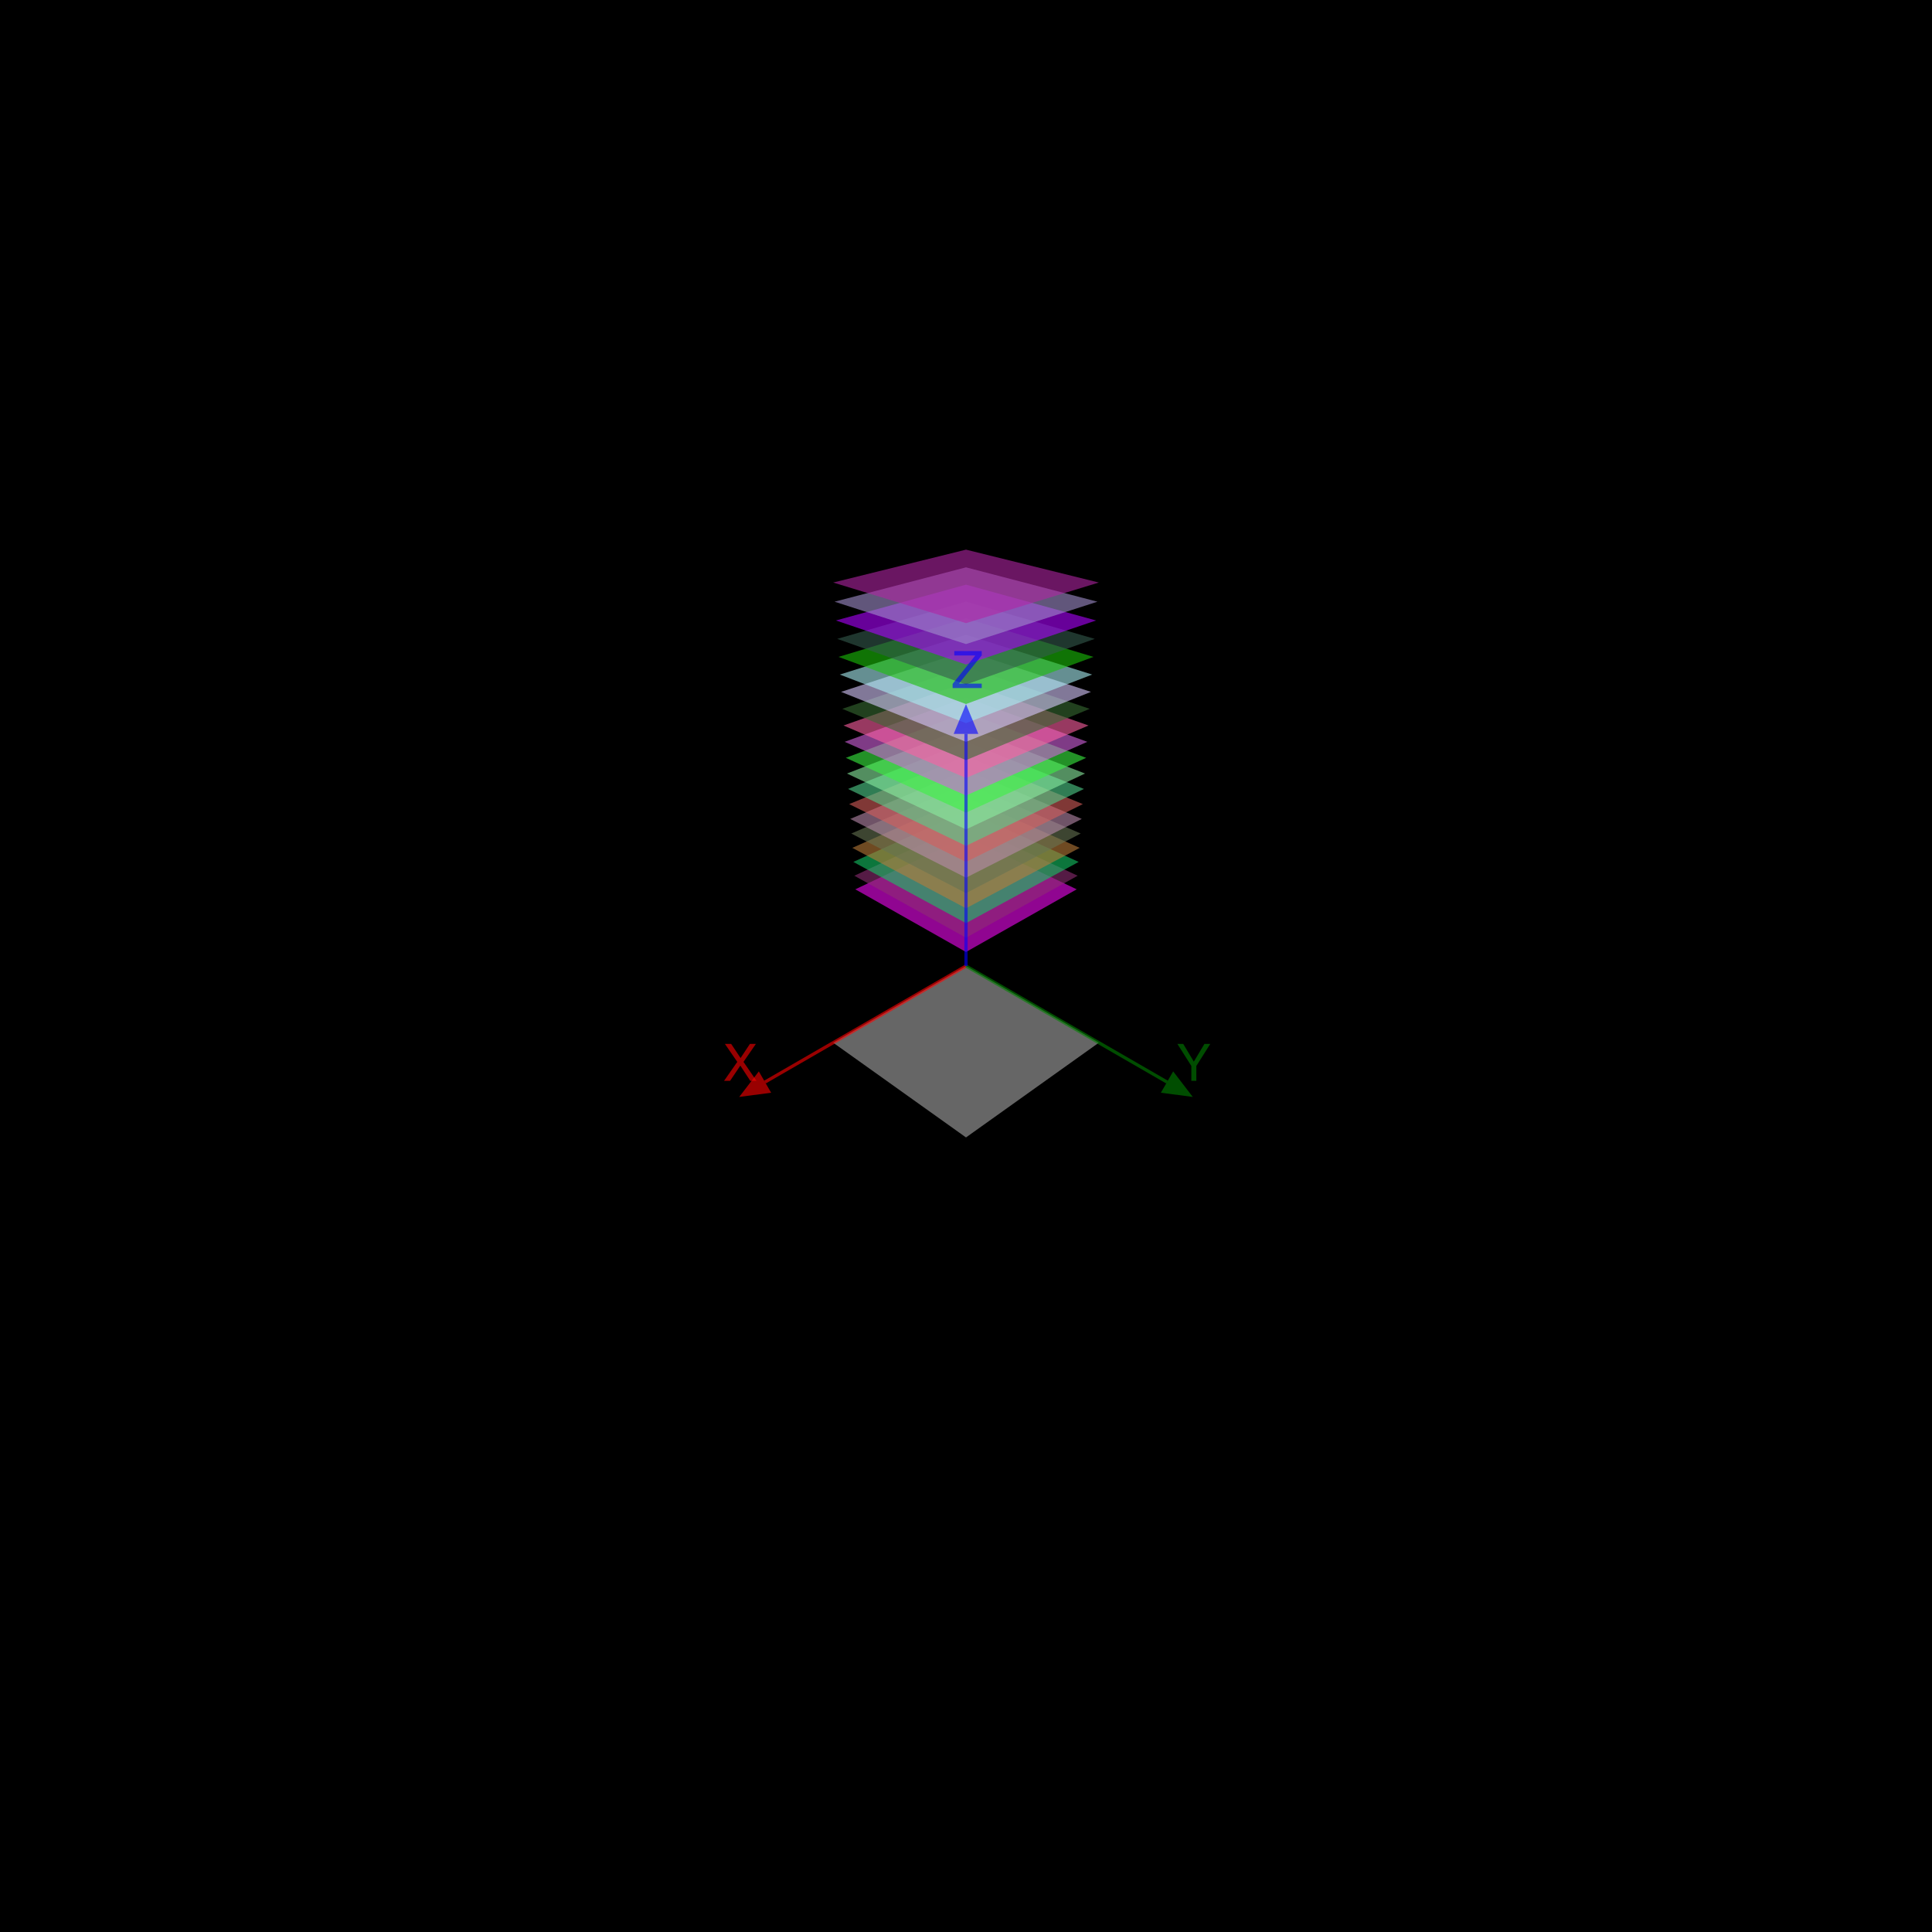
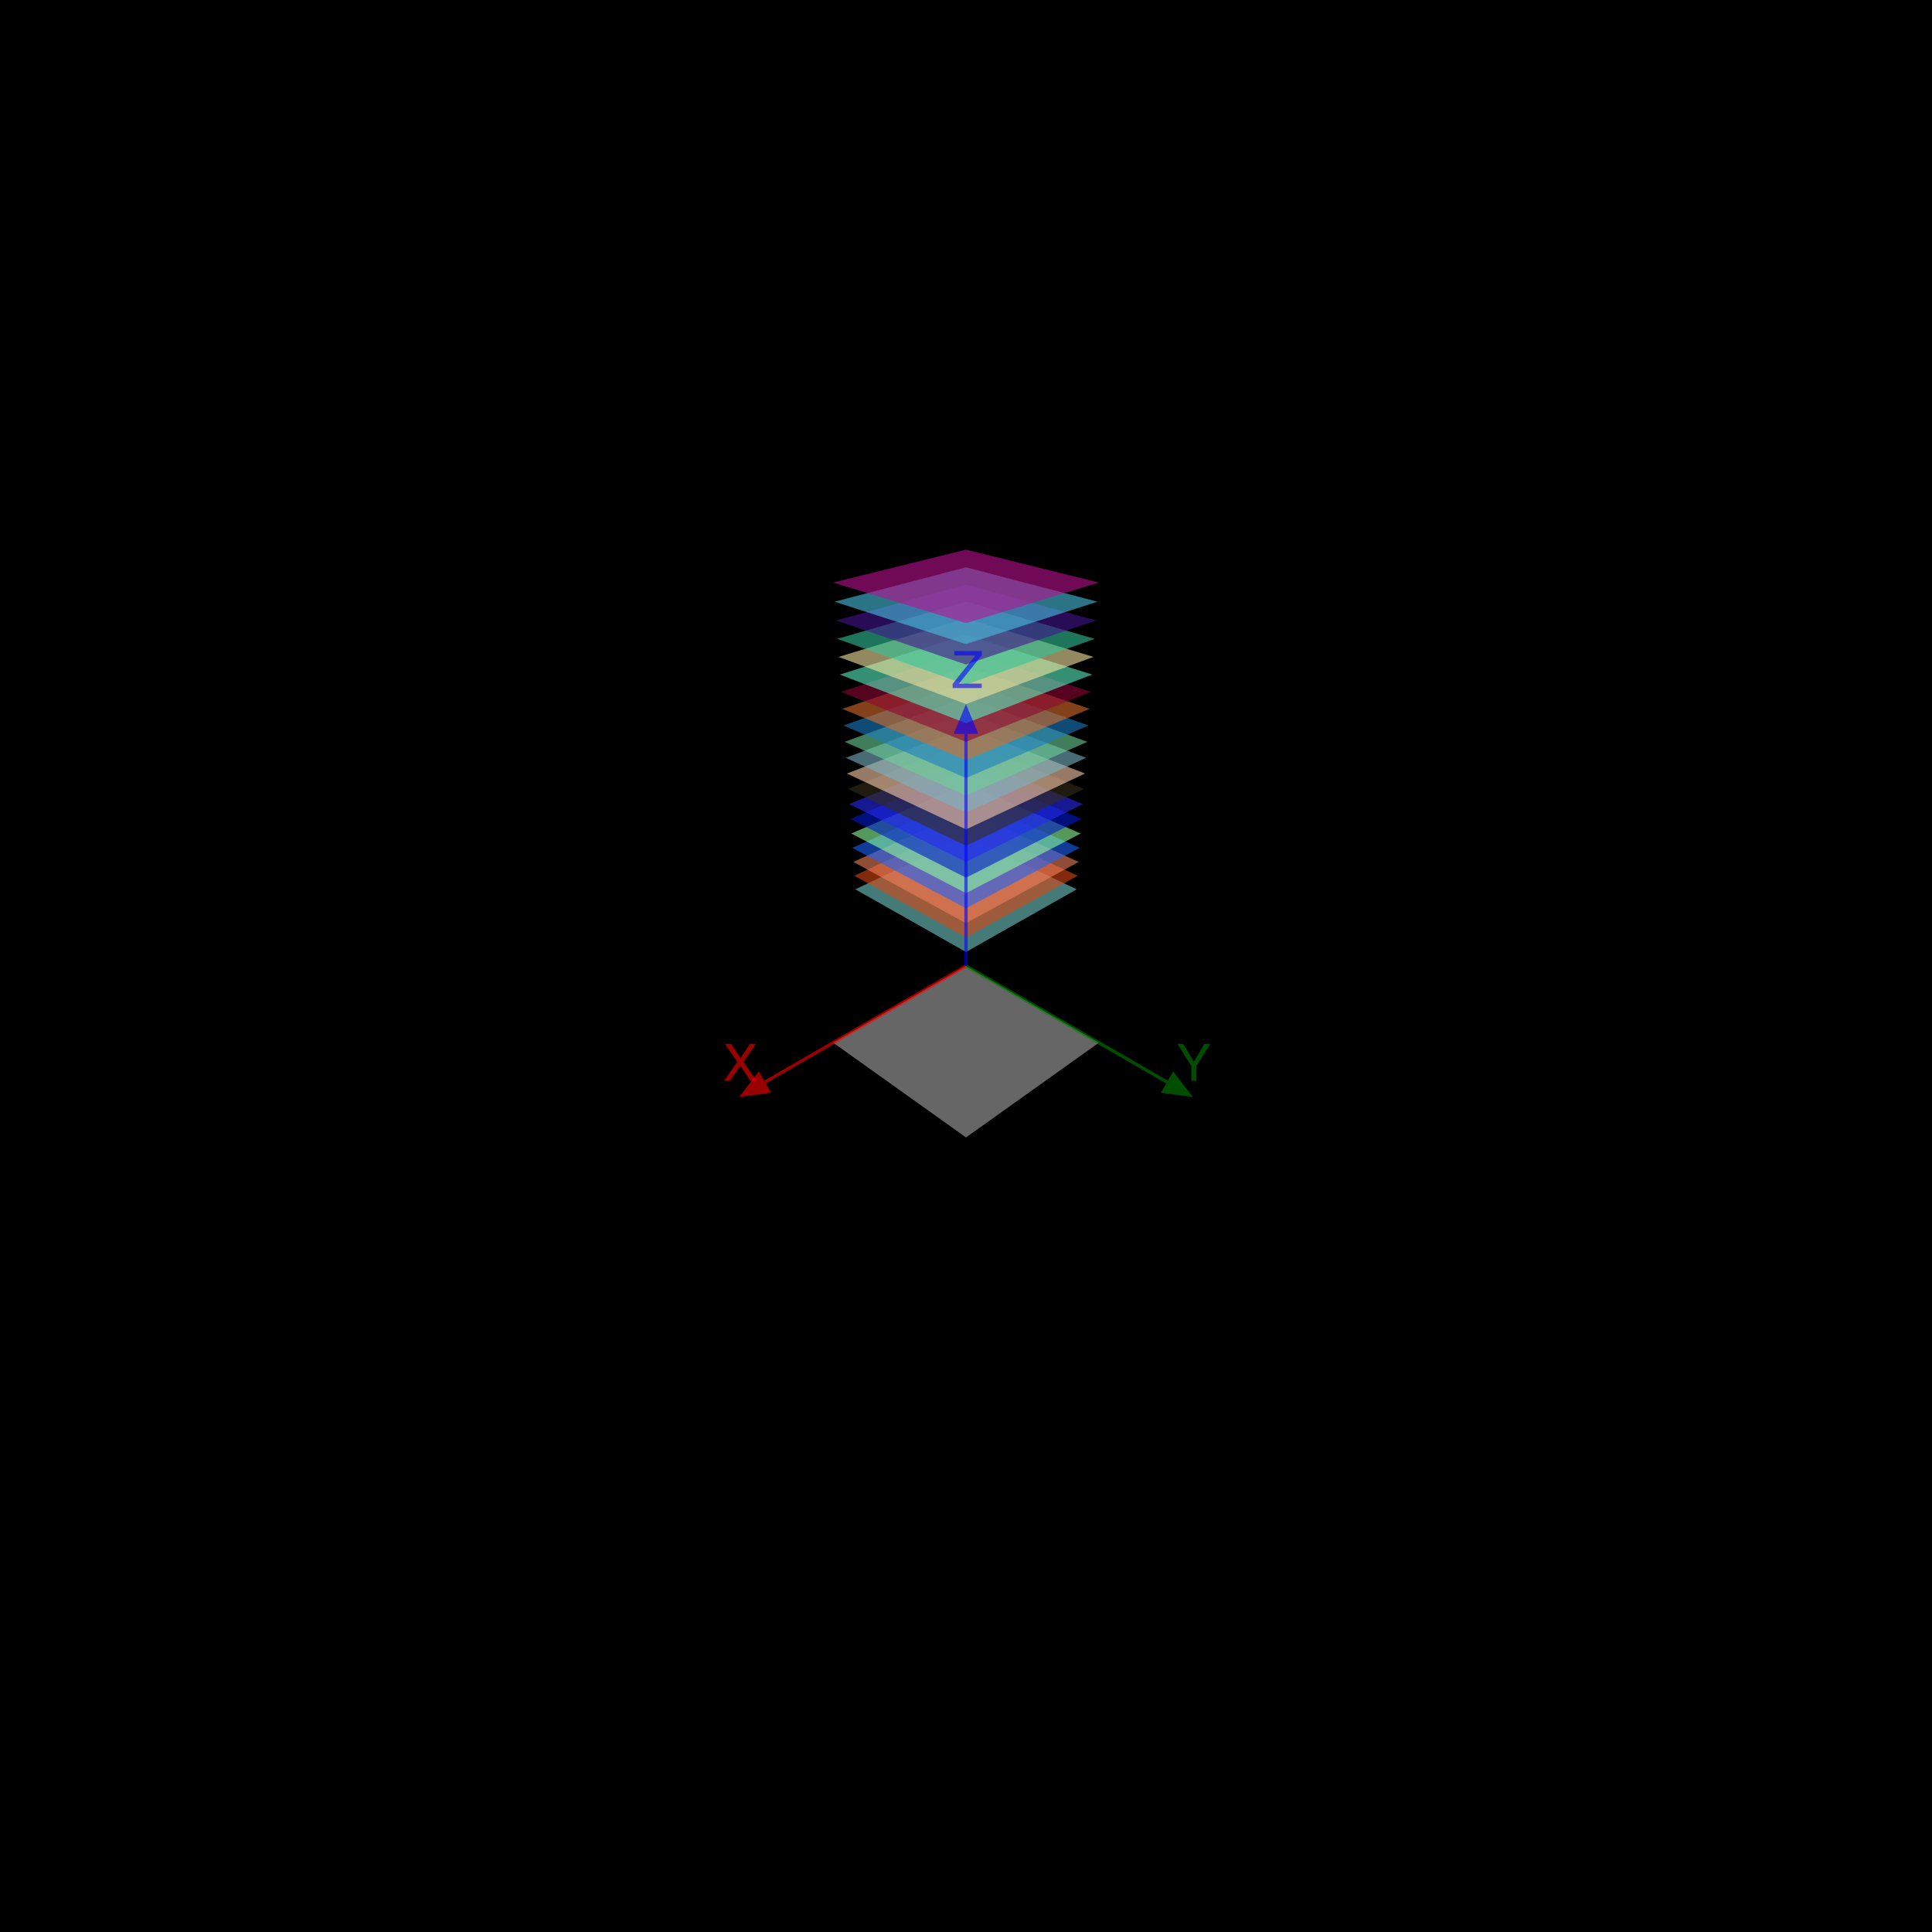
<svg xmlns="http://www.w3.org/2000/svg" xmlns:xlink="http://www.w3.org/1999/xlink" width="600pt" height="600pt" viewBox="0 0 600 600" version="1.1">
  <defs>
    <g>
      <symbol overflow="visible" id="glyph0-0">
        <path style="stroke:none;" d="M 0.516 0 L 0.516 -11.477 L 9.625 -11.477 L 9.625 0 Z M 8.188 -1.438 L 8.188 -10.039 L 1.953 -10.039 L 1.953 -1.438 Z M 8.188 -1.438 " />
      </symbol>
      <symbol overflow="visible" id="glyph0-1">
        <path style="stroke:none;" d="M 2.203 0 L 0.328 0 L 4.438 -5.883 L 0.586 -11.477 L 2.531 -11.477 L 5.461 -7.086 L 8.367 -11.477 L 10.219 -11.477 L 6.367 -5.883 L 10.406 0 L 8.477 0 L 5.383 -4.719 Z M 2.203 0 " />
      </symbol>
      <symbol overflow="visible" id="glyph0-2">
        <path style="stroke:none;" d="M 0.328 -11.477 L 2.141 -11.477 L 5.438 -5.961 L 8.734 -11.477 L 10.555 -11.477 L 6.219 -4.625 L 6.219 0 L 4.664 0 L 4.664 -4.625 Z M 0.328 -11.477 " />
      </symbol>
      <symbol overflow="visible" id="glyph0-3">
        <path style="stroke:none;" d="M 0.367 -1.289 L 7.406 -10.109 L 0.883 -10.109 L 0.883 -11.477 L 9.406 -11.477 L 9.406 -10.141 L 2.328 -1.367 L 9.406 -1.367 L 9.406 0 L 0.367 0 Z M 0.367 -1.289 " />
      </symbol>
    </g>
  </defs>
  <g id="surface119">
    <rect x="0" y="0" width="600" height="600" style="fill:rgb(0%,0%,0%);fill-opacity:1;stroke:none;" />
    <path style=" stroke:none;fill-rule:nonzero;fill:rgb(40%,40%,40%);fill-opacity:1;" d="M 300 300 L 258.746 323.816 L 300 353.242 L 341.254 323.816 Z M 300 300 " />
-     <path style=" stroke:none;fill-rule:nonzero;fill:rgb(94.184%,3.722%,94.503%);fill-opacity:0.6;" d="M 300 259.855 L 265.621 276.184 L 300 295.648 L 334.379 276.184 Z M 300 259.855 " />
-     <path style=" stroke:none;fill-rule:nonzero;fill:rgb(55.636%,18.133%,45.321%);fill-opacity:0.6;" d="M 300 255.848 L 265.316 271.965 L 300 291.211 L 334.684 271.965 Z M 300 255.848 " />
-     <path style=" stroke:none;fill-rule:nonzero;fill:rgb(7.87%,76.864%,39.729%);fill-opacity:0.6;" d="M 300 251.777 L 265.008 267.676 L 300 286.691 L 334.992 267.676 Z M 300 251.777 " />
-     <path style=" stroke:none;fill-rule:nonzero;fill:rgb(72.473%,48.333%,22.904%);fill-opacity:0.6;" d="M 300 247.641 L 264.691 263.309 L 300 282.078 L 335.309 263.309 Z M 300 247.641 " />
-     <path style=" stroke:none;fill-rule:nonzero;fill:rgb(40.057%,45.133%,32.701%);fill-opacity:0.6;" d="M 300 243.43 L 264.371 258.859 L 300 277.371 L 335.629 258.859 Z M 300 243.43 " />
-     <path style=" stroke:none;fill-rule:nonzero;fill:rgb(72.705%,54.402%,67.396%);fill-opacity:0.6;" d="M 300 239.152 L 264.043 254.328 L 300 272.574 L 335.957 254.328 Z M 300 239.152 " />
-     <path style=" stroke:none;fill-rule:nonzero;fill:rgb(83.904%,36.349%,35.573%);fill-opacity:0.6;" d="M 300 234.801 L 263.711 249.719 L 300 267.676 L 336.289 249.719 Z M 300 234.801 " />
-     <path style=" stroke:none;fill-rule:nonzero;fill:rgb(31.686%,81.806%,54.956%);fill-opacity:0.6;" d="M 300 230.379 L 263.371 245.016 L 300 262.676 L 336.629 245.016 Z M 300 230.379 " />
-     <path style=" stroke:none;fill-rule:nonzero;fill:rgb(54.673%,92.498%,62.915%);fill-opacity:0.6;" d="M 300 225.875 L 263.027 240.23 L 300 257.574 L 336.973 240.23 Z M 300 225.875 " />
-     <path style=" stroke:none;fill-rule:nonzero;fill:rgb(23.235%,94.494%,25.876%);fill-opacity:0.6;" d="M 300 221.297 L 262.676 235.352 L 300 252.363 L 337.324 235.352 Z M 300 221.297 " />
-     <path style=" stroke:none;fill-rule:nonzero;fill:rgb(82.659%,38.266%,87.962%);fill-opacity:0.6;" d="M 300 216.637 L 262.316 230.379 L 300 247.043 L 337.684 230.379 Z M 300 216.637 " />
-     <path style=" stroke:none;fill-rule:nonzero;fill:rgb(99.044%,37.567%,63.648%);fill-opacity:0.6;" d="M 300 211.895 L 261.949 225.309 L 300 241.605 L 338.051 225.309 Z M 300 211.895 " />
-     <path style=" stroke:none;fill-rule:nonzero;fill:rgb(22.146%,41.783%,20.155%);fill-opacity:0.6;" d="M 300 207.066 L 261.578 220.137 L 300 236.055 L 338.422 220.137 Z M 300 207.066 " />
-     <path style=" stroke:none;fill-rule:nonzero;fill:rgb(84.418%,78.588%,99.089%);fill-opacity:0.6;" d="M 300 202.152 L 261.195 214.867 L 300 230.379 L 338.805 214.867 Z M 300 202.152 " />
-     <path style=" stroke:none;fill-rule:nonzero;fill:rgb(66.381%,93.593%,95.347%);fill-opacity:0.6;" d="M 300 197.148 L 260.809 209.492 L 300 224.574 L 339.191 209.492 Z M 300 197.148 " />
-     <path style=" stroke:none;fill-rule:nonzero;fill:rgb(10.788%,75.877%,3.434%);fill-opacity:0.6;" d="M 300 192.051 L 260.414 204.004 L 300 218.645 L 339.586 204.004 Z M 300 192.051 " />
-     <path style=" stroke:none;fill-rule:nonzero;fill:rgb(20.37%,35.462%,30.309%);fill-opacity:0.6;" d="M 300 186.863 L 260.008 198.406 L 300 212.574 L 339.992 198.406 Z M 300 186.863 " />
-     <path style=" stroke:none;fill-rule:nonzero;fill:rgb(67.34%,0.598%,99.936%);fill-opacity:0.6;" d="M 300 181.574 L 259.598 192.695 L 300 206.371 L 340.402 192.695 Z M 300 181.574 " />
-     <path style=" stroke:none;fill-rule:nonzero;fill:rgb(63.541%,56.327%,80.232%);fill-opacity:0.6;" d="M 300 176.191 L 259.176 186.863 L 300 200.02 L 340.824 186.863 Z M 300 176.191 " />
-     <path style=" stroke:none;fill-rule:nonzero;fill:rgb(69.34%,14.637%,64.295%);fill-opacity:0.6;" d="M 300 170.699 L 258.746 180.91 L 300 193.52 L 341.254 180.91 Z M 300 170.699 " />
+     <path style=" stroke:none;fill-rule:nonzero;fill:rgb(44.667%,79.955%,78.336%);fill-opacity:0.6;" d="M 300 259.855 L 265.621 276.184 L 300 295.648 L 334.379 276.184 Z M 300 259.855 " />
+     <path style=" stroke:none;fill-rule:nonzero;fill:rgb(85.888%,27.402%,8.081%);fill-opacity:0.6;" d="M 300 255.848 L 265.316 271.965 L 300 291.211 L 334.684 271.965 Z M 300 255.848 " />
+     <path style=" stroke:none;fill-rule:nonzero;fill:rgb(94.157%,50.151%,35.331%);fill-opacity:0.6;" d="M 300 251.777 L 265.008 267.676 L 300 286.691 L 334.992 267.676 Z M 300 251.777 " />
+     <path style=" stroke:none;fill-rule:nonzero;fill:rgb(11.076%,39.508%,99.028%);fill-opacity:0.6;" d="M 300 247.641 L 264.691 263.309 L 300 282.078 L 335.309 263.309 Z M 300 247.641 " />
+     <path style=" stroke:none;fill-rule:nonzero;fill:rgb(55.757%,99.735%,59.869%);fill-opacity:0.6;" d="M 300 243.43 L 264.371 258.859 L 300 277.371 L 335.629 258.859 Z M 300 243.43 " />
+     <path style=" stroke:none;fill-rule:nonzero;fill:rgb(0.355%,10.012%,79.336%);fill-opacity:0.6;" d="M 300 239.152 L 264.043 254.328 L 300 272.574 L 335.957 254.328 Z M 300 239.152 " />
+     <path style=" stroke:none;fill-rule:nonzero;fill:rgb(14.436%,17.032%,95.24%);fill-opacity:0.6;" d="M 300 234.801 L 263.711 249.719 L 300 267.676 L 336.289 249.719 Z M 300 234.801 " />
+     <path style=" stroke:none;fill-rule:nonzero;fill:rgb(20.78%,18.129%,9.968%);fill-opacity:0.6;" d="M 300 230.379 L 263.371 245.016 L 300 262.676 L 336.629 245.016 Z M 300 230.379 " />
+     <path style=" stroke:none;fill-rule:nonzero;fill:rgb(98.109%,79.427%,66.751%);fill-opacity:0.6;" d="M 300 225.875 L 263.027 240.23 L 300 257.574 L 336.973 240.23 Z M 300 225.875 " />
+     <path style=" stroke:none;fill-rule:nonzero;fill:rgb(48.033%,70.279%,77.088%);fill-opacity:0.6;" d="M 300 221.297 L 262.676 235.352 L 300 252.363 L 337.324 235.352 Z M 300 221.297 " />
+     <path style=" stroke:none;fill-rule:nonzero;fill:rgb(42.156%,81.956%,58.884%);fill-opacity:0.6;" d="M 300 216.637 L 262.316 230.379 L 300 247.043 L 337.684 230.379 Z M 300 216.637 " />
+     <path style=" stroke:none;fill-rule:nonzero;fill:rgb(9.672%,49.387%,76.271%);fill-opacity:0.6;" d="M 300 211.895 L 261.949 225.309 L 300 241.605 L 338.051 225.309 Z M 300 211.895 " />
+     <path style=" stroke:none;fill-rule:nonzero;fill:rgb(84.86%,42.287%,16.989%);fill-opacity:0.6;" d="M 300 207.066 L 261.578 220.137 L 300 236.055 L 338.422 220.137 Z M 300 207.066 " />
+     <path style=" stroke:none;fill-rule:nonzero;fill:rgb(55.753%,1.86%,20.496%);fill-opacity:0.6;" d="M 300 202.152 L 261.195 214.867 L 300 230.379 L 338.805 214.867 Z M 300 202.152 " />
+     <path style=" stroke:none;fill-rule:nonzero;fill:rgb(34.956%,94.286%,75.106%);fill-opacity:0.6;" d="M 300 197.148 L 260.809 209.492 L 300 224.574 L 339.191 209.492 Z M 300 197.148 " />
+     <path style=" stroke:none;fill-rule:nonzero;fill:rgb(95.192%,89.786%,63.178%);fill-opacity:0.6;" d="M 300 192.051 L 260.414 204.004 L 300 218.645 L 339.586 204.004 Z M 300 192.051 " />
+     <path style=" stroke:none;fill-rule:nonzero;fill:rgb(19.16%,76.767%,59.976%);fill-opacity:0.6;" d="M 300 186.863 L 260.008 198.406 L 300 212.574 L 339.992 198.406 Z M 300 186.863 " />
+     <path style=" stroke:none;fill-rule:nonzero;fill:rgb(26.634%,8.087%,55.746%);fill-opacity:0.6;" d="M 300 181.574 L 259.598 192.695 L 300 206.371 L 340.402 192.695 Z M 300 181.574 " />
+     <path style=" stroke:none;fill-rule:nonzero;fill:rgb(27.854%,75.988%,88.031%);fill-opacity:0.6;" d="M 300 176.191 L 259.176 186.863 L 300 200.02 L 340.824 186.863 Z M 300 176.191 " />
+     <path style=" stroke:none;fill-rule:nonzero;fill:rgb(72.998%,6.511%,56.238%);fill-opacity:0.6;" d="M 300 170.699 L 258.746 180.91 L 300 193.52 L 341.254 180.91 Z M 300 170.699 " />
    <path style="fill:none;stroke-width:1;stroke-linecap:butt;stroke-linejoin:miter;stroke:rgb(100%,0%,0%);stroke-opacity:0.6;stroke-miterlimit:10;" d="M 300 300 L 237.57 336.043 " />
    <path style=" stroke:none;fill-rule:nonzero;fill:rgb(100%,0%,0%);fill-opacity:0.6;" d="M 239.484 339.355 L 229.57 340.664 L 235.66 332.73 " />
    <g style="fill:rgb(100%,0%,0%);fill-opacity:0.6;">
      <use xlink:href="#glyph0-1" x="224.532" y="335.662" />
    </g>
    <path style="fill:none;stroke-width:1;stroke-linecap:butt;stroke-linejoin:miter;stroke:rgb(0%,50.196%,0%);stroke-opacity:0.6;stroke-miterlimit:10;" d="M 300 300 L 362.43 336.043 " />
    <path style=" stroke:none;fill-rule:nonzero;fill:rgb(0%,50.196%,0%);fill-opacity:0.6;" d="M 364.34 332.73 L 370.43 340.664 L 360.516 339.355 " />
    <g style="fill:rgb(0%,50.196%,0%);fill-opacity:0.6;">
      <use xlink:href="#glyph0-2" x="365.316" y="335.662" />
    </g>
    <path style="fill:none;stroke-width:1;stroke-linecap:butt;stroke-linejoin:miter;stroke:rgb(0%,0%,100%);stroke-opacity:0.6;stroke-miterlimit:10;" d="M 300 300 L 300 227.914 " />
    <path style=" stroke:none;fill-rule:nonzero;fill:rgb(0%,0%,100%);fill-opacity:0.6;" d="M 296.172 227.914 L 300 218.676 L 303.828 227.914 " />
    <g style="fill:rgb(0%,0%,100%);fill-opacity:0.6;">
      <use xlink:href="#glyph0-3" x="295.48" y="213.676" />
    </g>
  </g>
</svg>
